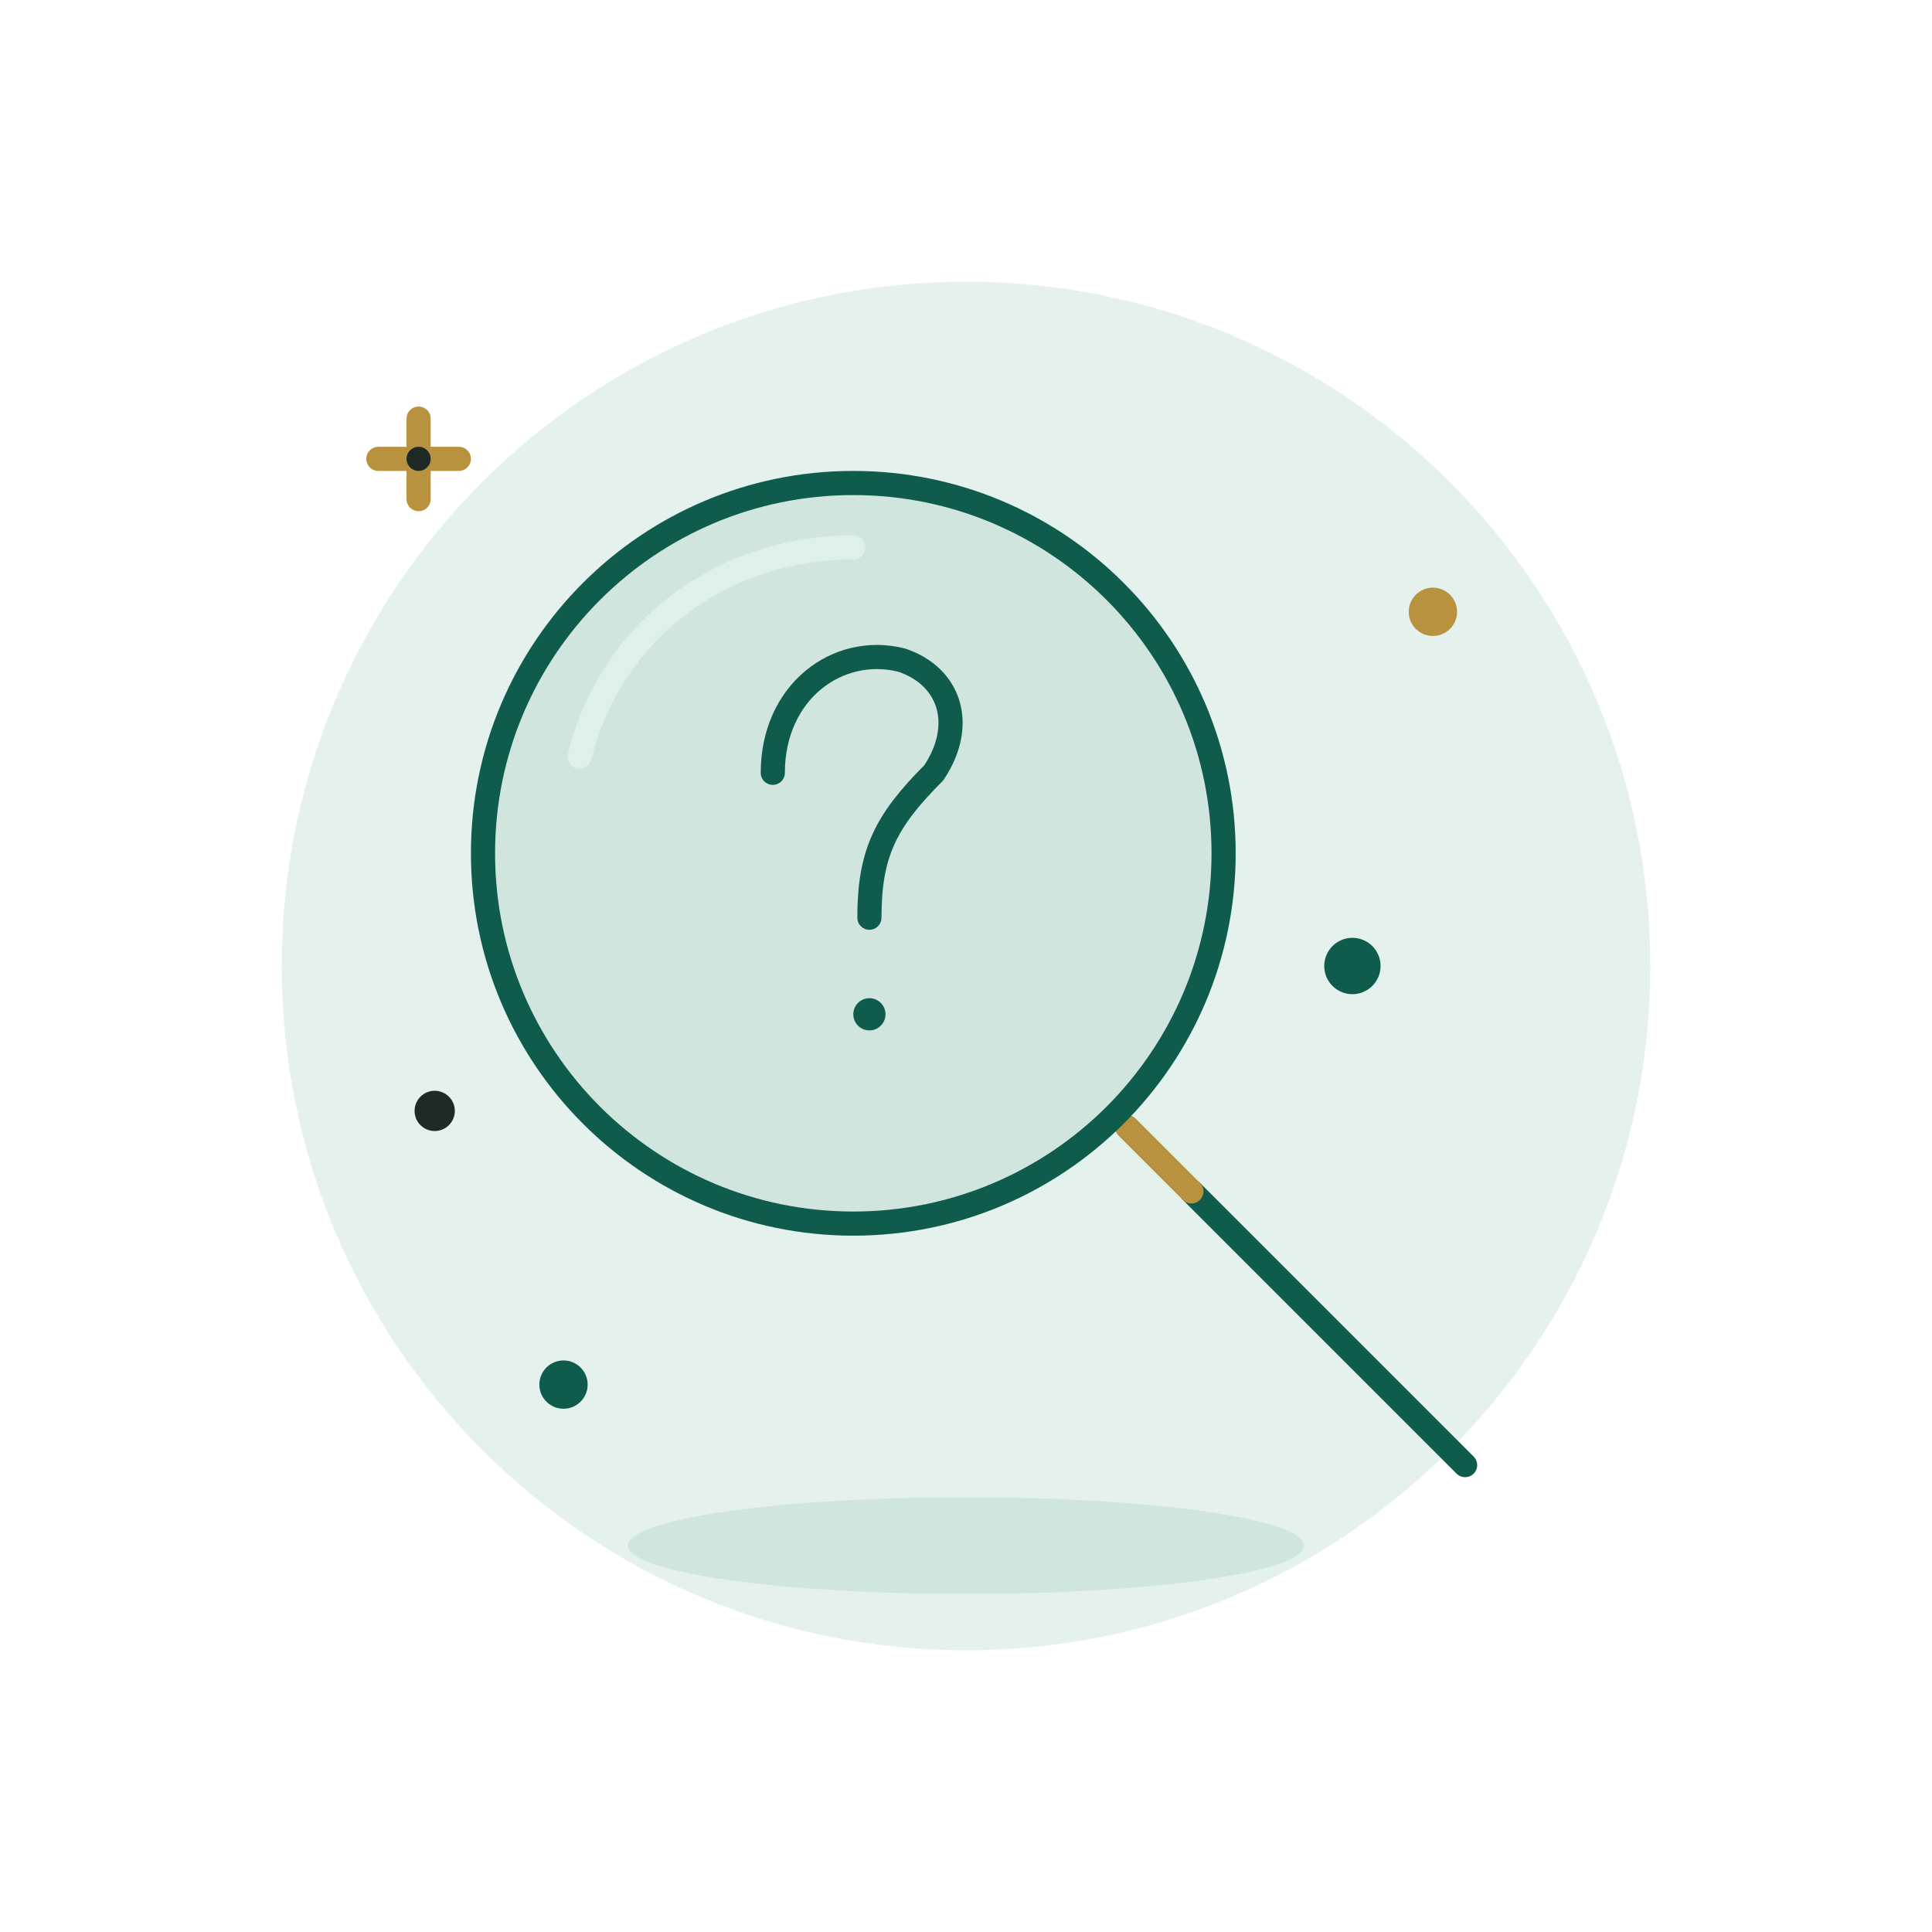
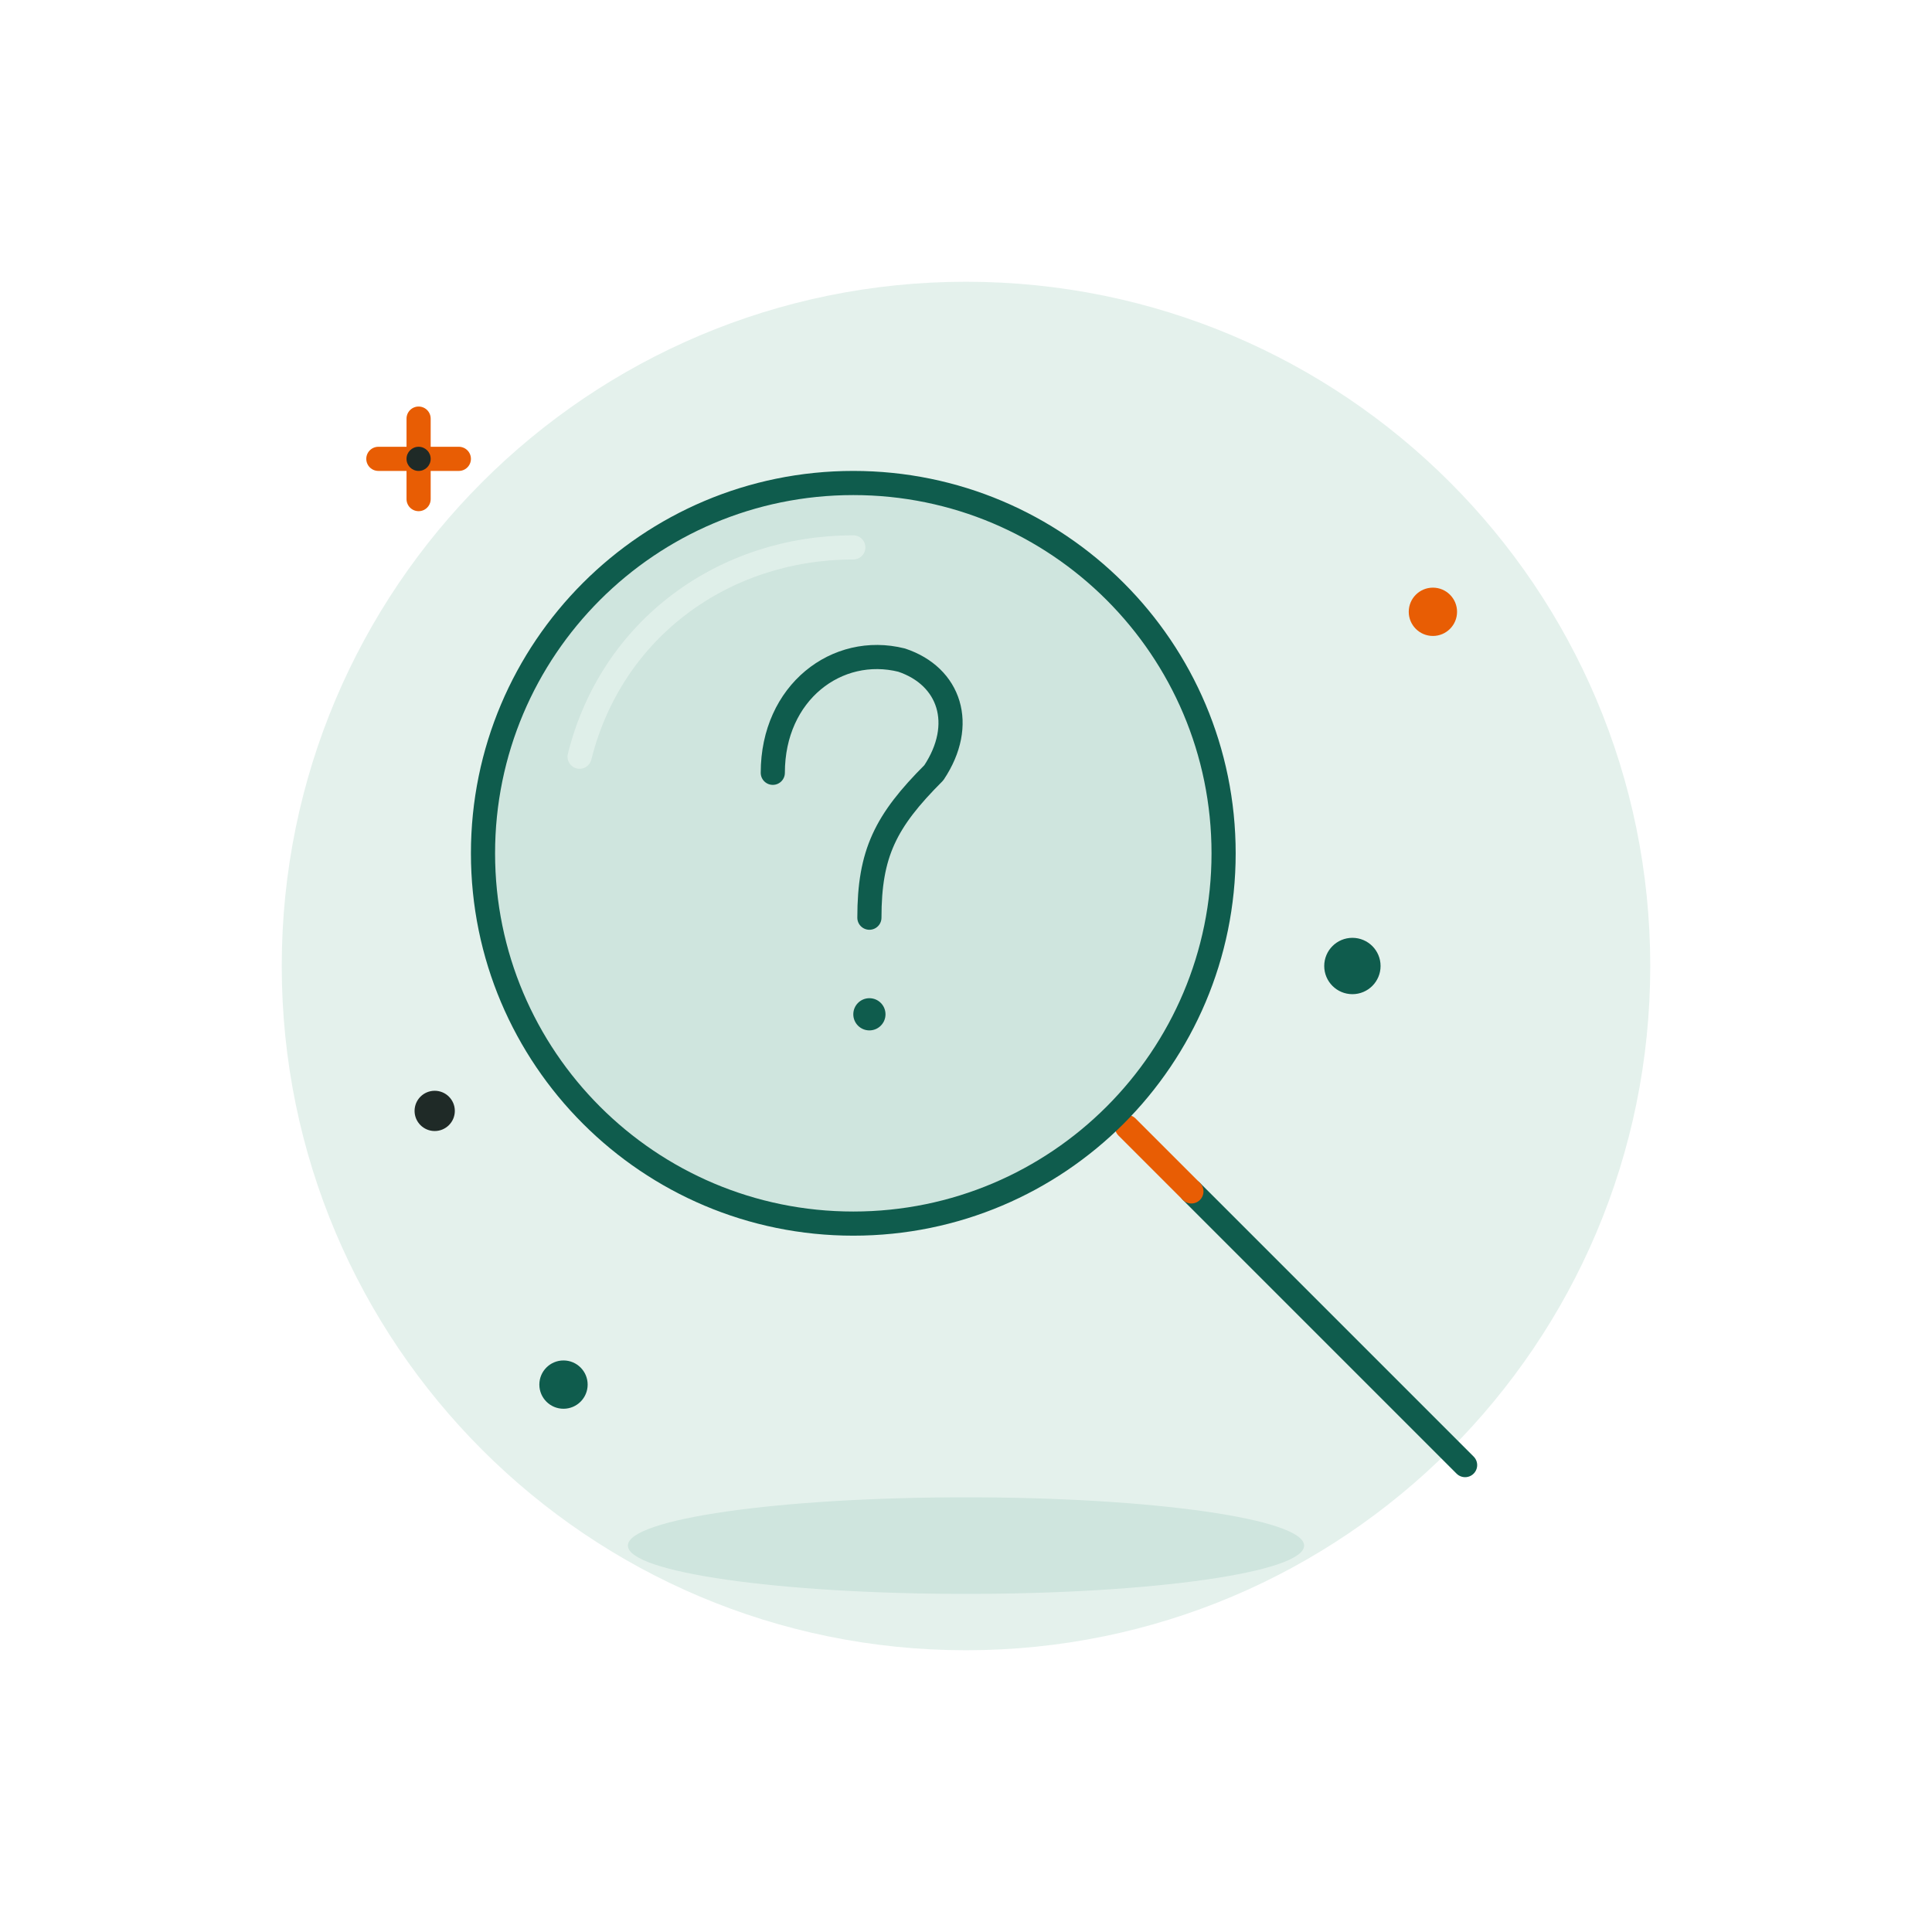
<svg xmlns="http://www.w3.org/2000/svg" viewBox="0 0 240 240" width="100%" height="100%">
  <circle cx="120" cy="120" r="85" fill="#E4F1EC" />
  <ellipse cx="120" cy="192" rx="42" ry="6" fill="#CFE5DE" />
  <path d="M148,148 L182,182" stroke="#0F5C4D" stroke-width="3" stroke-linecap="round" stroke-linejoin="round" />
-   <path d="M140,140 L148,148" stroke="#B8923F" stroke-width="3" stroke-linecap="round" />
+   <path d="M140,140 L148,148" stroke="#E85D04" stroke-width="3" stroke-linecap="round" />
  <circle cx="106" cy="106" r="46" fill="#CFE5DE" stroke="#0F5C4D" stroke-width="3" />
  <path d="M72,94 C76,78 90,68 106,68" fill="none" stroke="#E4F1EC" stroke-width="3" stroke-linecap="round" opacity="0.8" />
  <path d="M96,96 C96,86 104,80 112,82 C118,84 120,90 116,96 C110,102 108,106 108,114" fill="none" stroke="#0F5C4D" stroke-width="3" stroke-linecap="round" stroke-linejoin="round" />
  <circle cx="108" cy="126" r="2" fill="#0F5C4D" />
-   <path d="M52,52 L52,62 M47,57 L57,57" stroke="#B8923F" stroke-width="3" stroke-linecap="round" />
+   <path d="M52,52 L52,62 M47,57 L57,57" stroke="#E85D04" stroke-width="3" stroke-linecap="round" />
  <circle cx="52" cy="57" r="1.5" fill="#1F2A27" />
-   <circle cx="178" cy="76" r="3" fill="#B8923F" />
+   <circle cx="178" cy="76" r="3" fill="#E85D04" />
  <circle cx="168" cy="120" r="3.5" fill="#0F5C4D" />
  <circle cx="54" cy="138" r="2.5" fill="#1F2A27" />
  <circle cx="70" cy="172" r="3" fill="#0F5C4D" />
</svg>
